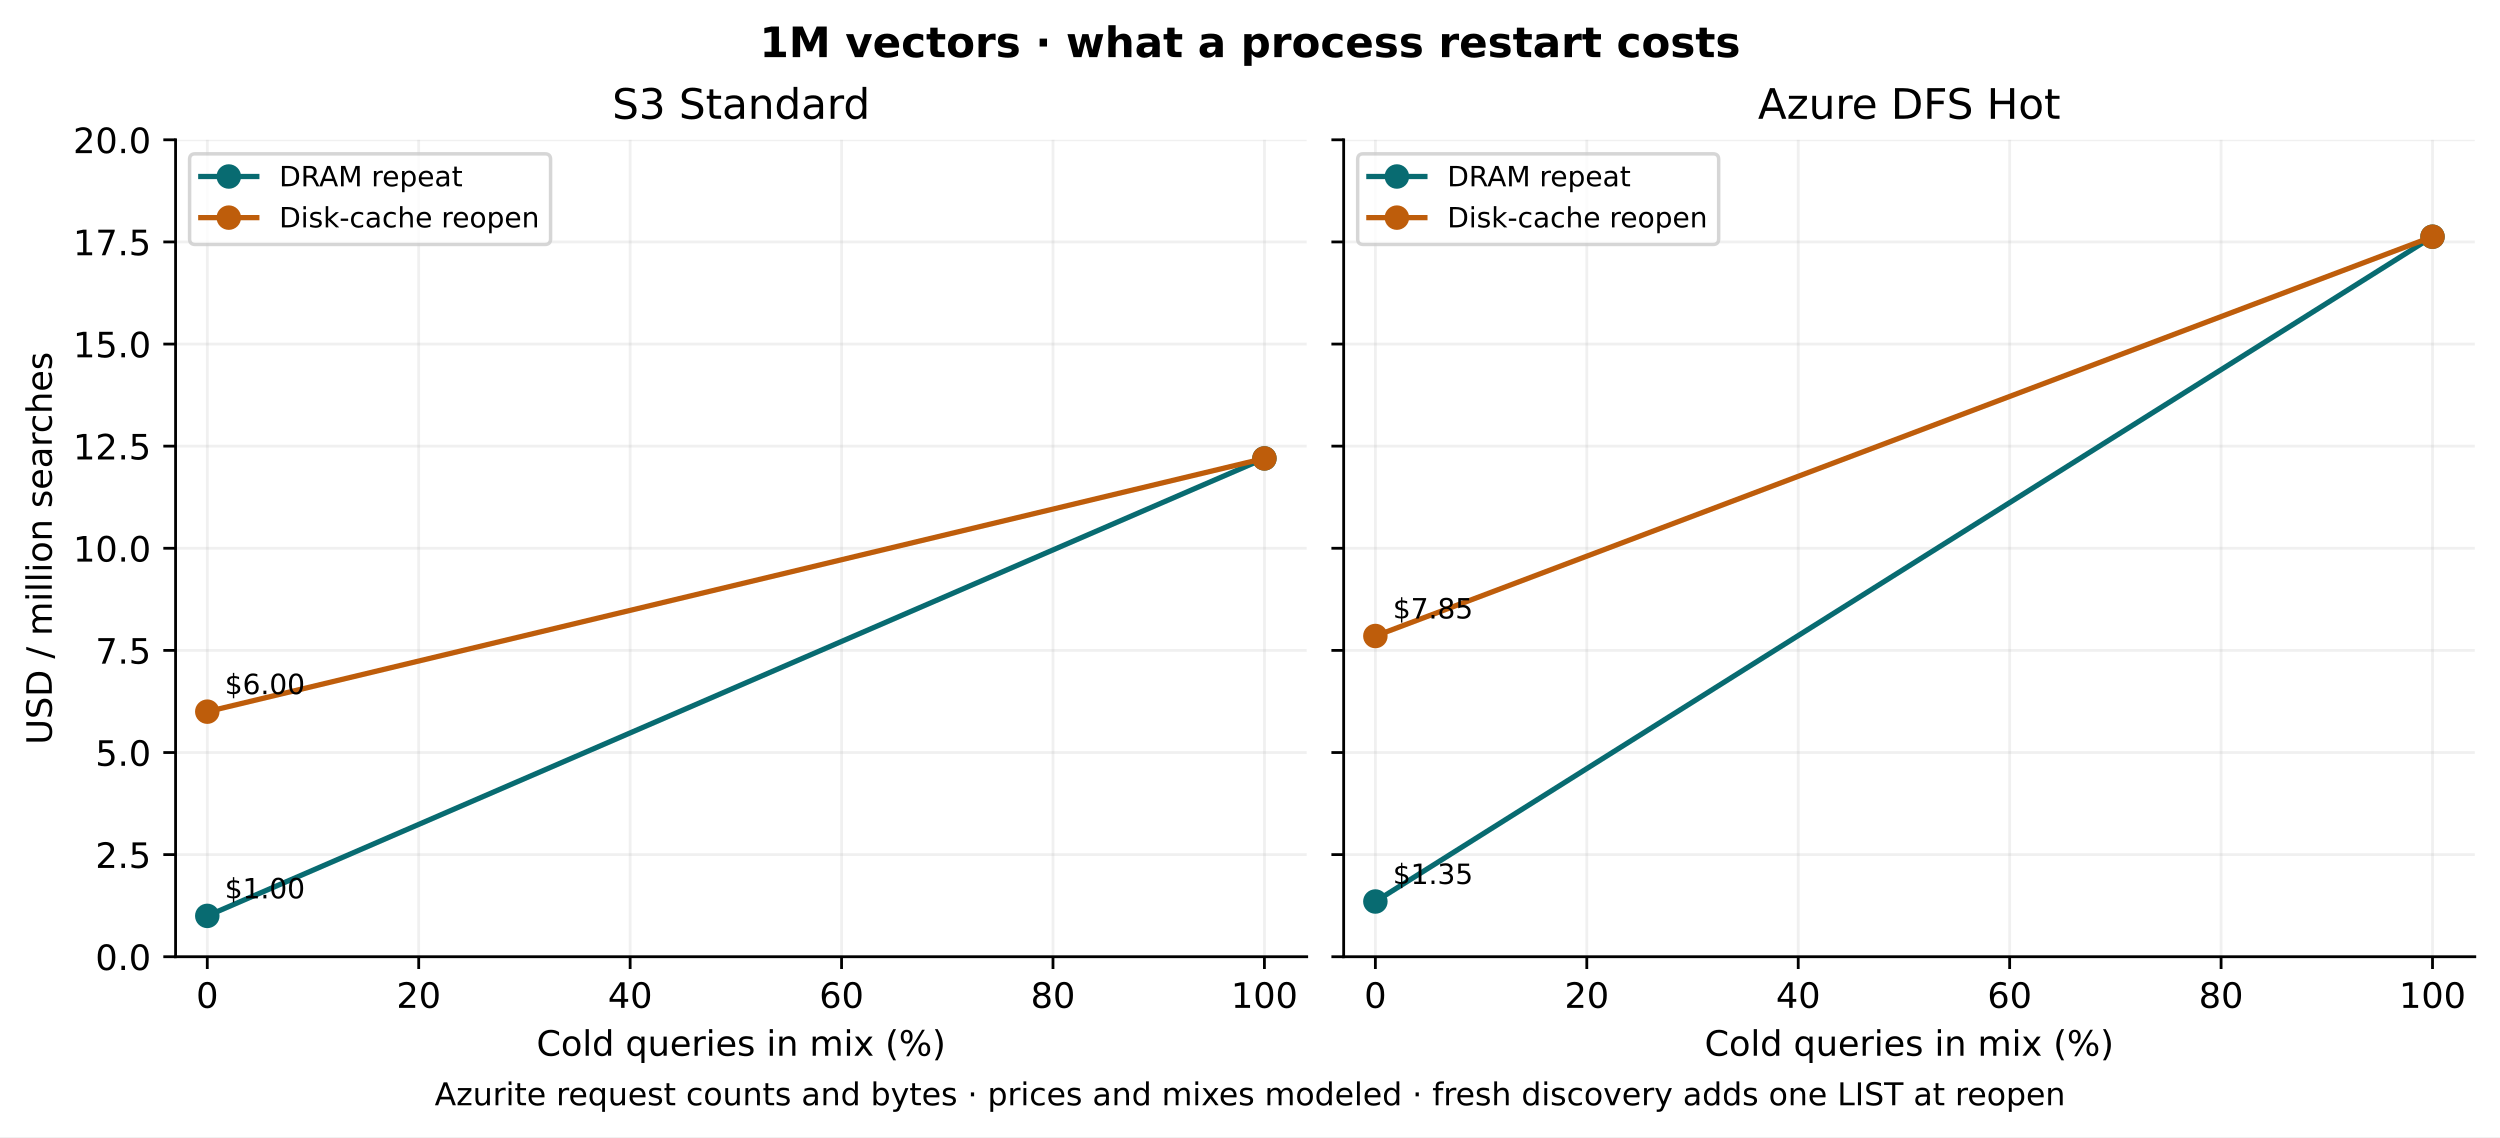
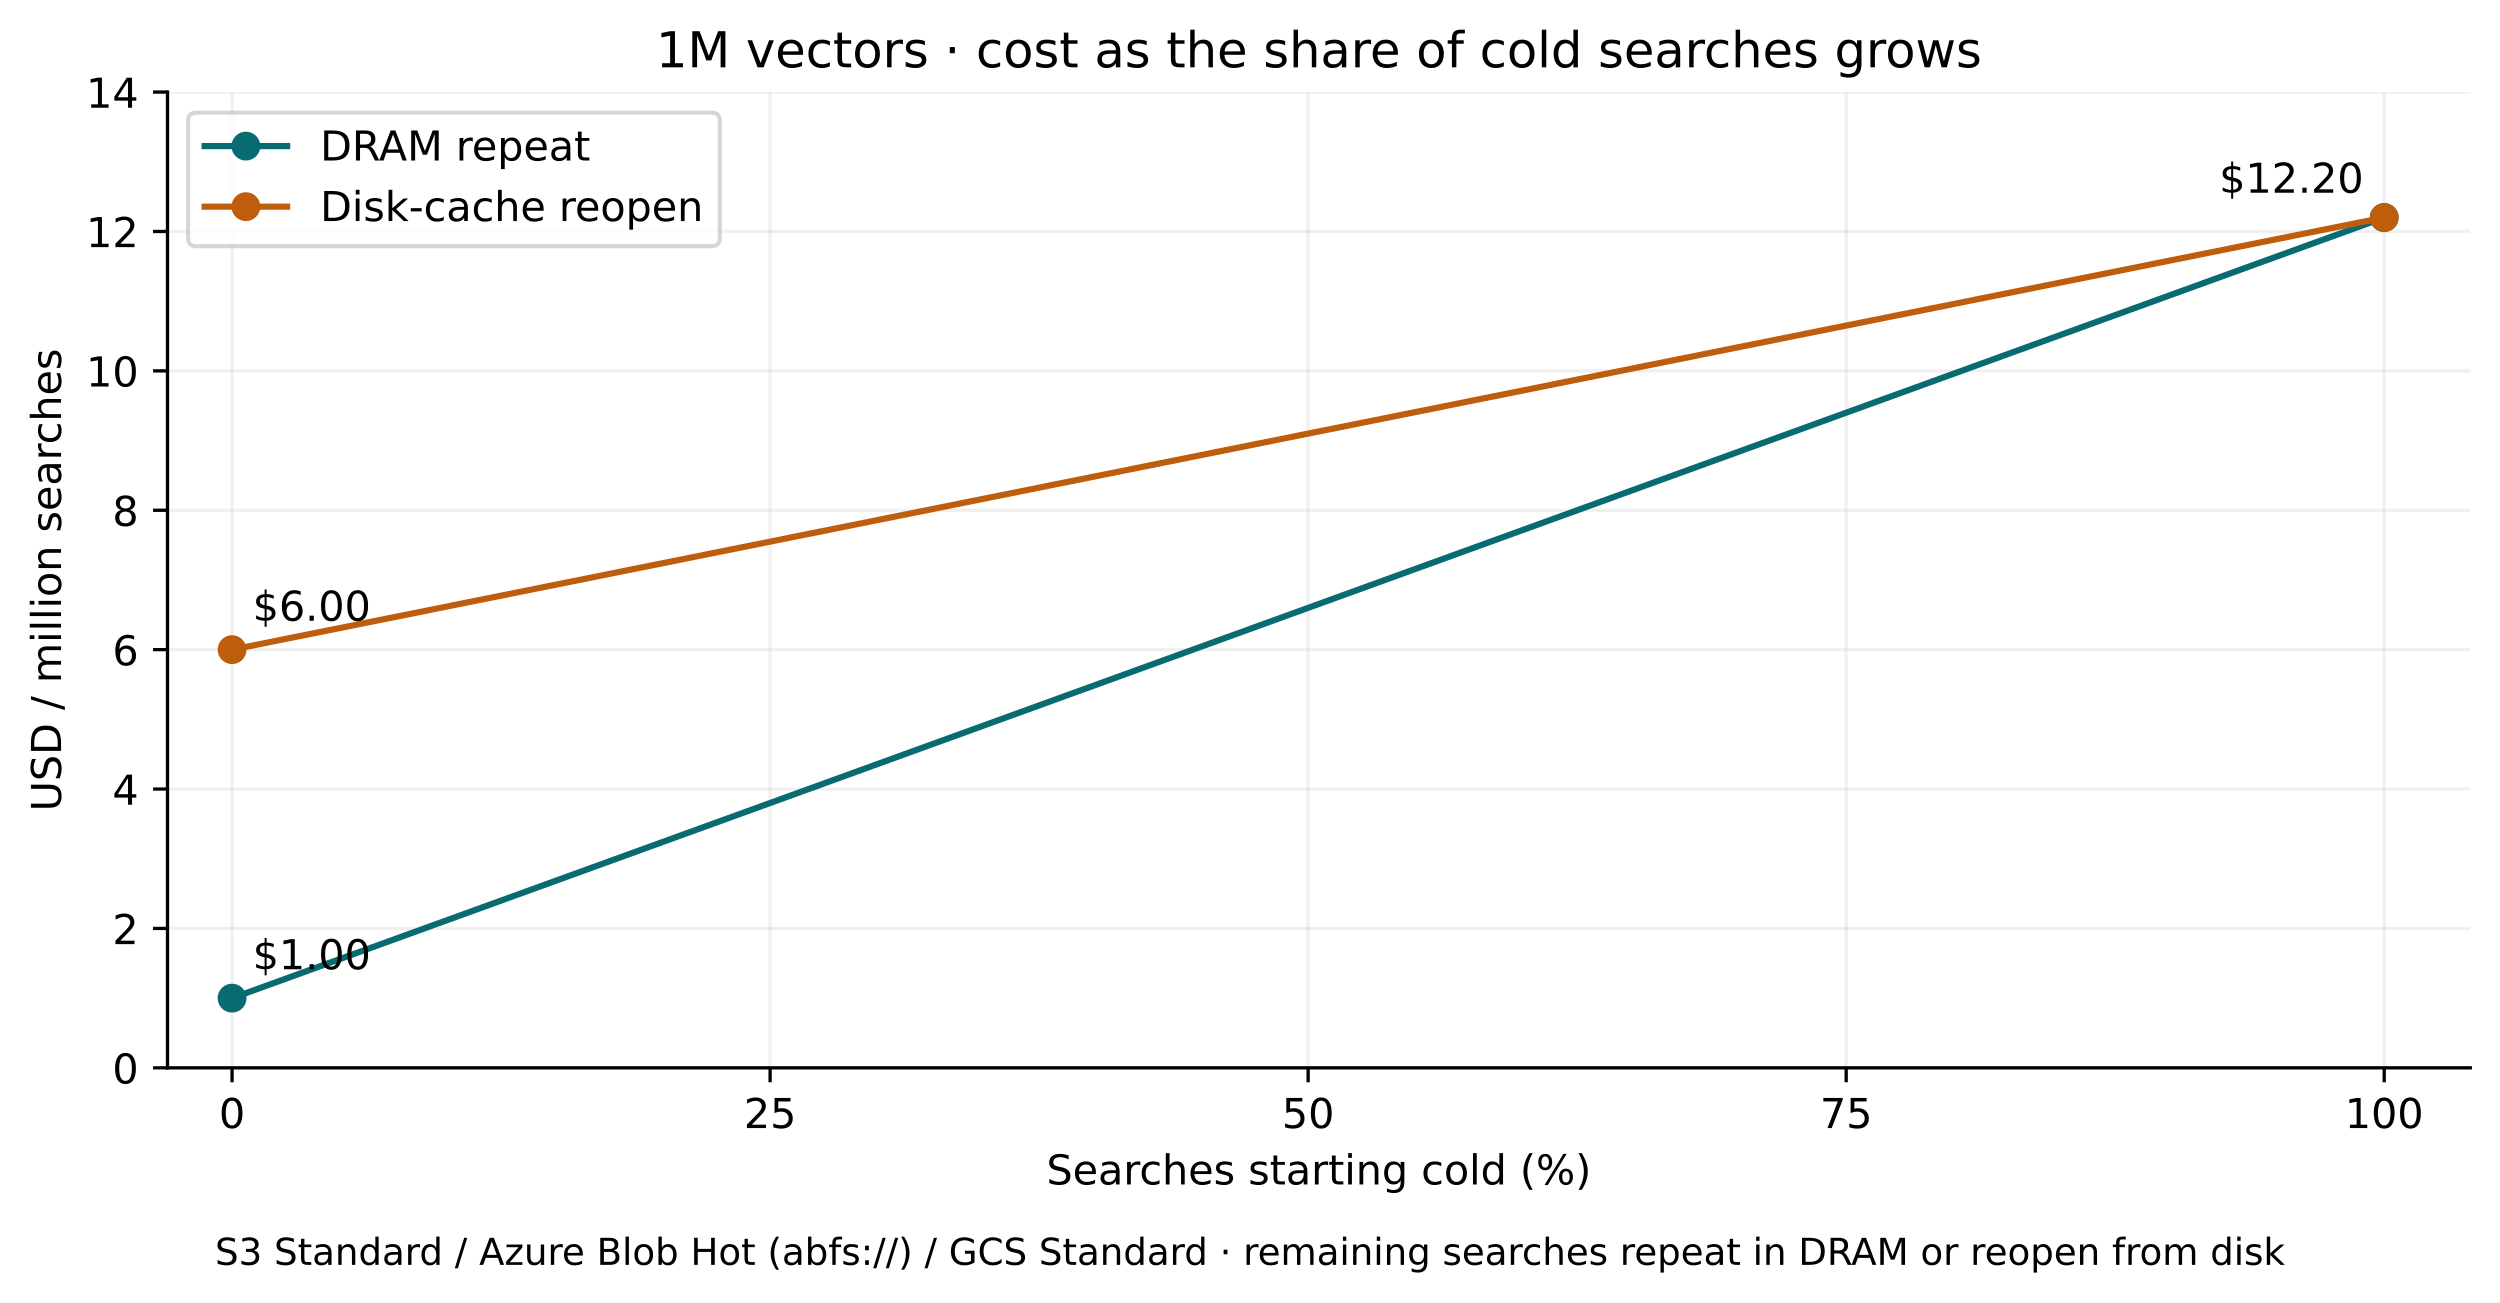
- <svg xmlns="http://www.w3.org/2000/svg" xmlns:xlink="http://www.w3.org/1999/xlink" width="714pt" height="324.743pt" viewBox="0 0 714 324.743" version="1.1">
+ <svg xmlns="http://www.w3.org/2000/svg" xmlns:xlink="http://www.w3.org/1999/xlink" width="606pt" height="315.671pt" viewBox="0 0 606 315.671" version="1.1">
  <defs>
    <style type="text/css">*{stroke-linejoin: round; stroke-linecap: butt}</style>
  </defs>
  <g id="figure_1">
    <g id="patch_1">
-       <path d="M 0 324.743 L 714 324.743 L 714 0 L 0 0 z " style="fill: #ffffff" />
+       <path d="M 0 315.671 L 606 315.671 L 606 0 L 0 0 z " style="fill: #ffffff" />
    </g>
    <g id="axes_1">
      <g id="patch_2">
-         <path d="M 50.144 273.243 L 373.194 273.243 L 373.194 39.932 L 50.144 39.932 z " style="fill: #ffffff" />
+         <path d="M 40.603 258.843 L 598.8 258.843 L 598.8 22.318 L 40.603 22.318 z " style="fill: #ffffff" />
      </g>
      <g id="matplotlib.axis_1">
        <g id="xtick_1">
          <g id="line2d_1">
-             <path d="M 59.201 273.243 L 59.201 39.932 " clip-path="url(#p3d2e0945ee)" style="fill: none; stroke: #b0b0b0; stroke-opacity: 0.18; stroke-width: 0.8; stroke-linecap: square" />
+             <path d="M 56.253 258.843 L 56.253 22.318 " clip-path="url(#pd9ff864805)" style="fill: none; stroke: #b0b0b0; stroke-opacity: 0.18; stroke-width: 0.8; stroke-linecap: square" />
          </g>
          <g id="line2d_2">
            <defs>
              <path id="m4e818d7f8f" d="M 0 0 L 0 3.5 " style="stroke: #000000; stroke-width: 0.8" />
            </defs>
            <g>
-               <use xlink:href="#m4e818d7f8f" x="59.201" y="273.243" style="stroke: #000000; stroke-width: 0.8" />
+               <use xlink:href="#m4e818d7f8f" x="56.253" y="258.843" style="stroke: #000000; stroke-width: 0.8" />
            </g>
          </g>
          <g id="text_1">
-             <text style="font: 10px 'DejaVu Sans', 'Bitstream Vera Sans', 'Computer Modern Sans Serif', 'Lucida Grande', 'Verdana', 'Geneva', 'Lucid', 'Arial', 'Helvetica', 'Avant Garde', sans-serif; text-anchor: middle" x="59.201" y="287.842" transform="rotate(-0 59.20122 287.8417)">0</text>
+             <text style="font: 10px 'DejaVu Sans', 'Bitstream Vera Sans', 'Computer Modern Sans Serif', 'Lucida Grande', 'Verdana', 'Geneva', 'Lucid', 'Arial', 'Helvetica', 'Avant Garde', sans-serif; text-anchor: middle" x="56.253" y="273.442" transform="rotate(-0 56.25349 273.4417)">0</text>
          </g>
        </g>
        <g id="xtick_2">
          <g id="line2d_3">
-             <path d="M 119.584 273.243 L 119.584 39.932 " clip-path="url(#p3d2e0945ee)" style="fill: none; stroke: #b0b0b0; stroke-opacity: 0.18; stroke-width: 0.8; stroke-linecap: square" />
+             <path d="M 186.673 258.843 L 186.673 22.318 " clip-path="url(#pd9ff864805)" style="fill: none; stroke: #b0b0b0; stroke-opacity: 0.18; stroke-width: 0.8; stroke-linecap: square" />
          </g>
          <g id="line2d_4">
            <g>
-               <use xlink:href="#m4e818d7f8f" x="119.584" y="273.243" style="stroke: #000000; stroke-width: 0.8" />
+               <use xlink:href="#m4e818d7f8f" x="186.673" y="258.843" style="stroke: #000000; stroke-width: 0.8" />
            </g>
          </g>
          <g id="text_2">
-             <text style="font: 10px 'DejaVu Sans', 'Bitstream Vera Sans', 'Computer Modern Sans Serif', 'Lucida Grande', 'Verdana', 'Geneva', 'Lucid', 'Arial', 'Helvetica', 'Avant Garde', sans-serif; text-anchor: middle" x="119.584" y="287.842" transform="rotate(-0 119.5844 287.8417)">20</text>
+             <text style="font: 10px 'DejaVu Sans', 'Bitstream Vera Sans', 'Computer Modern Sans Serif', 'Lucida Grande', 'Verdana', 'Geneva', 'Lucid', 'Arial', 'Helvetica', 'Avant Garde', sans-serif; text-anchor: middle" x="186.673" y="273.442" transform="rotate(-0 186.6732 273.4417)">25</text>
          </g>
        </g>
        <g id="xtick_3">
          <g id="line2d_5">
-             <path d="M 179.968 273.243 L 179.968 39.932 " clip-path="url(#p3d2e0945ee)" style="fill: none; stroke: #b0b0b0; stroke-opacity: 0.18; stroke-width: 0.8; stroke-linecap: square" />
+             <path d="M 317.093 258.843 L 317.093 22.318 " clip-path="url(#pd9ff864805)" style="fill: none; stroke: #b0b0b0; stroke-opacity: 0.18; stroke-width: 0.8; stroke-linecap: square" />
          </g>
          <g id="line2d_6">
            <g>
-               <use xlink:href="#m4e818d7f8f" x="179.968" y="273.243" style="stroke: #000000; stroke-width: 0.8" />
+               <use xlink:href="#m4e818d7f8f" x="317.093" y="258.843" style="stroke: #000000; stroke-width: 0.8" />
            </g>
          </g>
          <g id="text_3">
-             <text style="font: 10px 'DejaVu Sans', 'Bitstream Vera Sans', 'Computer Modern Sans Serif', 'Lucida Grande', 'Verdana', 'Geneva', 'Lucid', 'Arial', 'Helvetica', 'Avant Garde', sans-serif; text-anchor: middle" x="179.968" y="287.842" transform="rotate(-0 179.9675 287.8417)">40</text>
+             <text style="font: 10px 'DejaVu Sans', 'Bitstream Vera Sans', 'Computer Modern Sans Serif', 'Lucida Grande', 'Verdana', 'Geneva', 'Lucid', 'Arial', 'Helvetica', 'Avant Garde', sans-serif; text-anchor: middle" x="317.093" y="273.442" transform="rotate(-0 317.0929 273.4417)">50</text>
          </g>
        </g>
        <g id="xtick_4">
          <g id="line2d_7">
-             <path d="M 240.351 273.243 L 240.351 39.932 " clip-path="url(#p3d2e0945ee)" style="fill: none; stroke: #b0b0b0; stroke-opacity: 0.18; stroke-width: 0.8; stroke-linecap: square" />
+             <path d="M 447.513 258.843 L 447.513 22.318 " clip-path="url(#pd9ff864805)" style="fill: none; stroke: #b0b0b0; stroke-opacity: 0.18; stroke-width: 0.8; stroke-linecap: square" />
          </g>
          <g id="line2d_8">
            <g>
-               <use xlink:href="#m4e818d7f8f" x="240.351" y="273.243" style="stroke: #000000; stroke-width: 0.8" />
+               <use xlink:href="#m4e818d7f8f" x="447.513" y="258.843" style="stroke: #000000; stroke-width: 0.8" />
            </g>
          </g>
          <g id="text_4">
-             <text style="font: 10px 'DejaVu Sans', 'Bitstream Vera Sans', 'Computer Modern Sans Serif', 'Lucida Grande', 'Verdana', 'Geneva', 'Lucid', 'Arial', 'Helvetica', 'Avant Garde', sans-serif; text-anchor: middle" x="240.351" y="287.842" transform="rotate(-0 240.3507 287.8417)">60</text>
+             <text style="font: 10px 'DejaVu Sans', 'Bitstream Vera Sans', 'Computer Modern Sans Serif', 'Lucida Grande', 'Verdana', 'Geneva', 'Lucid', 'Arial', 'Helvetica', 'Avant Garde', sans-serif; text-anchor: middle" x="447.513" y="273.442" transform="rotate(-0 447.5126 273.4417)">75</text>
          </g>
        </g>
        <g id="xtick_5">
          <g id="line2d_9">
-             <path d="M 300.734 273.243 L 300.734 39.932 " clip-path="url(#p3d2e0945ee)" style="fill: none; stroke: #b0b0b0; stroke-opacity: 0.18; stroke-width: 0.8; stroke-linecap: square" />
+             <path d="M 577.932 258.843 L 577.932 22.318 " clip-path="url(#pd9ff864805)" style="fill: none; stroke: #b0b0b0; stroke-opacity: 0.18; stroke-width: 0.8; stroke-linecap: square" />
          </g>
          <g id="line2d_10">
            <g>
-               <use xlink:href="#m4e818d7f8f" x="300.734" y="273.243" style="stroke: #000000; stroke-width: 0.8" />
+               <use xlink:href="#m4e818d7f8f" x="577.932" y="258.843" style="stroke: #000000; stroke-width: 0.8" />
            </g>
          </g>
          <g id="text_5">
-             <text style="font: 10px 'DejaVu Sans', 'Bitstream Vera Sans', 'Computer Modern Sans Serif', 'Lucida Grande', 'Verdana', 'Geneva', 'Lucid', 'Arial', 'Helvetica', 'Avant Garde', sans-serif; text-anchor: middle" x="300.734" y="287.842" transform="rotate(-0 300.7338 287.8417)">80</text>
-           </g>
-         </g>
-         <g id="xtick_6">
-           <g id="line2d_11">
-             <path d="M 361.117 273.243 L 361.117 39.932 " clip-path="url(#p3d2e0945ee)" style="fill: none; stroke: #b0b0b0; stroke-opacity: 0.18; stroke-width: 0.8; stroke-linecap: square" />
-           </g>
-           <g id="line2d_12">
-             <g>
-               <use xlink:href="#m4e818d7f8f" x="361.117" y="273.243" style="stroke: #000000; stroke-width: 0.8" />
-             </g>
-           </g>
-           <g id="text_6">
-             <text style="font: 10px 'DejaVu Sans', 'Bitstream Vera Sans', 'Computer Modern Sans Serif', 'Lucida Grande', 'Verdana', 'Geneva', 'Lucid', 'Arial', 'Helvetica', 'Avant Garde', sans-serif; text-anchor: middle" x="361.117" y="287.842" transform="rotate(-0 361.117 287.8417)">100</text>
-           </g>
-         </g>
-         <g id="text_7">
-           <text style="font: 10px 'DejaVu Sans', 'Bitstream Vera Sans', 'Computer Modern Sans Serif', 'Lucida Grande', 'Verdana', 'Geneva', 'Lucid', 'Arial', 'Helvetica', 'Avant Garde', sans-serif; text-anchor: middle" x="211.669" y="301.52" transform="rotate(-0 211.6687 301.5198)">Cold queries in mix (%)</text>
+             <text style="font: 10px 'DejaVu Sans', 'Bitstream Vera Sans', 'Computer Modern Sans Serif', 'Lucida Grande', 'Verdana', 'Geneva', 'Lucid', 'Arial', 'Helvetica', 'Avant Garde', sans-serif; text-anchor: middle" x="577.932" y="273.442" transform="rotate(-0 577.9324 273.4417)">100</text>
+           </g>
+         </g>
+         <g id="text_6">
+           <text style="font: 10px 'DejaVu Sans', 'Bitstream Vera Sans', 'Computer Modern Sans Serif', 'Lucida Grande', 'Verdana', 'Geneva', 'Lucid', 'Arial', 'Helvetica', 'Avant Garde', sans-serif; text-anchor: middle" x="319.701" y="287.12" transform="rotate(-0 319.7013 287.1198)">Searches starting cold (%)</text>
        </g>
      </g>
      <g id="matplotlib.axis_2">
        <g id="ytick_1">
-           <g id="line2d_13">
-             <path d="M 50.144 273.243 L 373.194 273.243 " clip-path="url(#p3d2e0945ee)" style="fill: none; stroke: #b0b0b0; stroke-opacity: 0.18; stroke-width: 0.8; stroke-linecap: square" />
-           </g>
-           <g id="line2d_14">
+           <g id="line2d_11">
+             <path d="M 40.603 258.843 L 598.8 258.843 " clip-path="url(#pd9ff864805)" style="fill: none; stroke: #b0b0b0; stroke-opacity: 0.18; stroke-width: 0.8; stroke-linecap: square" />
+           </g>
+           <g id="line2d_12">
            <defs>
              <path id="m187cc9ec31" d="M 0 0 L -3.5 0 " style="stroke: #000000; stroke-width: 0.8" />
            </defs>
            <g>
-               <use xlink:href="#m187cc9ec31" x="50.144" y="273.243" style="stroke: #000000; stroke-width: 0.8" />
+               <use xlink:href="#m187cc9ec31" x="40.603" y="258.843" style="stroke: #000000; stroke-width: 0.8" />
+             </g>
+           </g>
+           <g id="text_7">
+             <text style="font: 10px 'DejaVu Sans', 'Bitstream Vera Sans', 'Computer Modern Sans Serif', 'Lucida Grande', 'Verdana', 'Geneva', 'Lucid', 'Arial', 'Helvetica', 'Avant Garde', sans-serif; text-anchor: end" x="33.603" y="262.642" transform="rotate(-0 33.60312 262.6425)">0</text>
+           </g>
+         </g>
+         <g id="ytick_2">
+           <g id="line2d_13">
+             <path d="M 40.603 225.054 L 598.8 225.054 " clip-path="url(#pd9ff864805)" style="fill: none; stroke: #b0b0b0; stroke-opacity: 0.18; stroke-width: 0.8; stroke-linecap: square" />
+           </g>
+           <g id="line2d_14">
+             <g>
+               <use xlink:href="#m187cc9ec31" x="40.603" y="225.054" style="stroke: #000000; stroke-width: 0.8" />
            </g>
          </g>
          <g id="text_8">
-             <text style="font: 10px 'DejaVu Sans', 'Bitstream Vera Sans', 'Computer Modern Sans Serif', 'Lucida Grande', 'Verdana', 'Geneva', 'Lucid', 'Arial', 'Helvetica', 'Avant Garde', sans-serif; text-anchor: end" x="43.144" y="277.042" transform="rotate(-0 43.14375 277.0425)">0.0</text>
-           </g>
-         </g>
-         <g id="ytick_2">
+             <text style="font: 10px 'DejaVu Sans', 'Bitstream Vera Sans', 'Computer Modern Sans Serif', 'Lucida Grande', 'Verdana', 'Geneva', 'Lucid', 'Arial', 'Helvetica', 'Avant Garde', sans-serif; text-anchor: end" x="33.603" y="228.853" transform="rotate(-0 33.60312 228.8532)">2</text>
+           </g>
+         </g>
+         <g id="ytick_3">
          <g id="line2d_15">
-             <path d="M 50.144 244.079 L 373.194 244.079 " clip-path="url(#p3d2e0945ee)" style="fill: none; stroke: #b0b0b0; stroke-opacity: 0.18; stroke-width: 0.8; stroke-linecap: square" />
+             <path d="M 40.603 191.265 L 598.8 191.265 " clip-path="url(#pd9ff864805)" style="fill: none; stroke: #b0b0b0; stroke-opacity: 0.18; stroke-width: 0.8; stroke-linecap: square" />
          </g>
          <g id="line2d_16">
            <g>
-               <use xlink:href="#m187cc9ec31" x="50.144" y="244.079" style="stroke: #000000; stroke-width: 0.8" />
+               <use xlink:href="#m187cc9ec31" x="40.603" y="191.265" style="stroke: #000000; stroke-width: 0.8" />
            </g>
          </g>
          <g id="text_9">
-             <text style="font: 10px 'DejaVu Sans', 'Bitstream Vera Sans', 'Computer Modern Sans Serif', 'Lucida Grande', 'Verdana', 'Geneva', 'Lucid', 'Arial', 'Helvetica', 'Avant Garde', sans-serif; text-anchor: end" x="43.144" y="247.879" transform="rotate(-0 43.14375 247.8786)">2.5</text>
-           </g>
-         </g>
-         <g id="ytick_3">
+             <text style="font: 10px 'DejaVu Sans', 'Bitstream Vera Sans', 'Computer Modern Sans Serif', 'Lucida Grande', 'Verdana', 'Geneva', 'Lucid', 'Arial', 'Helvetica', 'Avant Garde', sans-serif; text-anchor: end" x="33.603" y="195.064" transform="rotate(-0 33.60312 195.0639)">4</text>
+           </g>
+         </g>
+         <g id="ytick_4">
          <g id="line2d_17">
-             <path d="M 50.144 214.916 L 373.194 214.916 " clip-path="url(#p3d2e0945ee)" style="fill: none; stroke: #b0b0b0; stroke-opacity: 0.18; stroke-width: 0.8; stroke-linecap: square" />
+             <path d="M 40.603 157.475 L 598.8 157.475 " clip-path="url(#pd9ff864805)" style="fill: none; stroke: #b0b0b0; stroke-opacity: 0.18; stroke-width: 0.8; stroke-linecap: square" />
          </g>
          <g id="line2d_18">
            <g>
-               <use xlink:href="#m187cc9ec31" x="50.144" y="214.916" style="stroke: #000000; stroke-width: 0.8" />
+               <use xlink:href="#m187cc9ec31" x="40.603" y="157.475" style="stroke: #000000; stroke-width: 0.8" />
            </g>
          </g>
          <g id="text_10">
-             <text style="font: 10px 'DejaVu Sans', 'Bitstream Vera Sans', 'Computer Modern Sans Serif', 'Lucida Grande', 'Verdana', 'Geneva', 'Lucid', 'Arial', 'Helvetica', 'Avant Garde', sans-serif; text-anchor: end" x="43.144" y="218.715" transform="rotate(-0 43.14375 218.7148)">5.0</text>
-           </g>
-         </g>
-         <g id="ytick_4">
+             <text style="font: 10px 'DejaVu Sans', 'Bitstream Vera Sans', 'Computer Modern Sans Serif', 'Lucida Grande', 'Verdana', 'Geneva', 'Lucid', 'Arial', 'Helvetica', 'Avant Garde', sans-serif; text-anchor: end" x="33.603" y="161.275" transform="rotate(-0 33.60312 161.2746)">6</text>
+           </g>
+         </g>
+         <g id="ytick_5">
          <g id="line2d_19">
-             <path d="M 50.144 185.752 L 373.194 185.752 " clip-path="url(#p3d2e0945ee)" style="fill: none; stroke: #b0b0b0; stroke-opacity: 0.18; stroke-width: 0.8; stroke-linecap: square" />
+             <path d="M 40.603 123.686 L 598.8 123.686 " clip-path="url(#pd9ff864805)" style="fill: none; stroke: #b0b0b0; stroke-opacity: 0.18; stroke-width: 0.8; stroke-linecap: square" />
          </g>
          <g id="line2d_20">
            <g>
-               <use xlink:href="#m187cc9ec31" x="50.144" y="185.752" style="stroke: #000000; stroke-width: 0.8" />
+               <use xlink:href="#m187cc9ec31" x="40.603" y="123.686" style="stroke: #000000; stroke-width: 0.8" />
            </g>
          </g>
          <g id="text_11">
-             <text style="font: 10px 'DejaVu Sans', 'Bitstream Vera Sans', 'Computer Modern Sans Serif', 'Lucida Grande', 'Verdana', 'Geneva', 'Lucid', 'Arial', 'Helvetica', 'Avant Garde', sans-serif; text-anchor: end" x="43.144" y="189.551" transform="rotate(-0 43.14375 189.5509)">7.5</text>
-           </g>
-         </g>
-         <g id="ytick_5">
+             <text style="font: 10px 'DejaVu Sans', 'Bitstream Vera Sans', 'Computer Modern Sans Serif', 'Lucida Grande', 'Verdana', 'Geneva', 'Lucid', 'Arial', 'Helvetica', 'Avant Garde', sans-serif; text-anchor: end" x="33.603" y="127.485" transform="rotate(-0 33.60312 127.4853)">8</text>
+           </g>
+         </g>
+         <g id="ytick_6">
          <g id="line2d_21">
-             <path d="M 50.144 156.588 L 373.194 156.588 " clip-path="url(#p3d2e0945ee)" style="fill: none; stroke: #b0b0b0; stroke-opacity: 0.18; stroke-width: 0.8; stroke-linecap: square" />
+             <path d="M 40.603 89.897 L 598.8 89.897 " clip-path="url(#pd9ff864805)" style="fill: none; stroke: #b0b0b0; stroke-opacity: 0.18; stroke-width: 0.8; stroke-linecap: square" />
          </g>
          <g id="line2d_22">
            <g>
-               <use xlink:href="#m187cc9ec31" x="50.144" y="156.588" style="stroke: #000000; stroke-width: 0.8" />
+               <use xlink:href="#m187cc9ec31" x="40.603" y="89.897" style="stroke: #000000; stroke-width: 0.8" />
            </g>
          </g>
          <g id="text_12">
-             <text style="font: 10px 'DejaVu Sans', 'Bitstream Vera Sans', 'Computer Modern Sans Serif', 'Lucida Grande', 'Verdana', 'Geneva', 'Lucid', 'Arial', 'Helvetica', 'Avant Garde', sans-serif; text-anchor: end" x="43.144" y="160.387" transform="rotate(-0 43.14375 160.387)">10.0</text>
-           </g>
-         </g>
-         <g id="ytick_6">
+             <text style="font: 10px 'DejaVu Sans', 'Bitstream Vera Sans', 'Computer Modern Sans Serif', 'Lucida Grande', 'Verdana', 'Geneva', 'Lucid', 'Arial', 'Helvetica', 'Avant Garde', sans-serif; text-anchor: end" x="33.603" y="93.696" transform="rotate(-0 33.60312 93.69596)">10</text>
+           </g>
+         </g>
+         <g id="ytick_7">
          <g id="line2d_23">
-             <path d="M 50.144 127.424 L 373.194 127.424 " clip-path="url(#p3d2e0945ee)" style="fill: none; stroke: #b0b0b0; stroke-opacity: 0.18; stroke-width: 0.8; stroke-linecap: square" />
+             <path d="M 40.603 56.107 L 598.8 56.107 " clip-path="url(#pd9ff864805)" style="fill: none; stroke: #b0b0b0; stroke-opacity: 0.18; stroke-width: 0.8; stroke-linecap: square" />
          </g>
          <g id="line2d_24">
            <g>
-               <use xlink:href="#m187cc9ec31" x="50.144" y="127.424" style="stroke: #000000; stroke-width: 0.8" />
+               <use xlink:href="#m187cc9ec31" x="40.603" y="56.107" style="stroke: #000000; stroke-width: 0.8" />
            </g>
          </g>
          <g id="text_13">
-             <text style="font: 10px 'DejaVu Sans', 'Bitstream Vera Sans', 'Computer Modern Sans Serif', 'Lucida Grande', 'Verdana', 'Geneva', 'Lucid', 'Arial', 'Helvetica', 'Avant Garde', sans-serif; text-anchor: end" x="43.144" y="131.223" transform="rotate(-0 43.14375 131.2232)">12.5</text>
-           </g>
-         </g>
-         <g id="ytick_7">
+             <text style="font: 10px 'DejaVu Sans', 'Bitstream Vera Sans', 'Computer Modern Sans Serif', 'Lucida Grande', 'Verdana', 'Geneva', 'Lucid', 'Arial', 'Helvetica', 'Avant Garde', sans-serif; text-anchor: end" x="33.603" y="59.907" transform="rotate(-0 33.60312 59.90665)">12</text>
+           </g>
+         </g>
+         <g id="ytick_8">
          <g id="line2d_25">
-             <path d="M 50.144 98.26 L 373.194 98.26 " clip-path="url(#p3d2e0945ee)" style="fill: none; stroke: #b0b0b0; stroke-opacity: 0.18; stroke-width: 0.8; stroke-linecap: square" />
+             <path d="M 40.603 22.318 L 598.8 22.318 " clip-path="url(#pd9ff864805)" style="fill: none; stroke: #b0b0b0; stroke-opacity: 0.18; stroke-width: 0.8; stroke-linecap: square" />
          </g>
          <g id="line2d_26">
            <g>
-               <use xlink:href="#m187cc9ec31" x="50.144" y="98.26" style="stroke: #000000; stroke-width: 0.8" />
+               <use xlink:href="#m187cc9ec31" x="40.603" y="22.318" style="stroke: #000000; stroke-width: 0.8" />
            </g>
          </g>
          <g id="text_14">
-             <text style="font: 10px 'DejaVu Sans', 'Bitstream Vera Sans', 'Computer Modern Sans Serif', 'Lucida Grande', 'Verdana', 'Geneva', 'Lucid', 'Arial', 'Helvetica', 'Avant Garde', sans-serif; text-anchor: end" x="43.144" y="102.059" transform="rotate(-0 43.14375 102.0593)">15.0</text>
-           </g>
-         </g>
-         <g id="ytick_8">
-           <g id="line2d_27">
-             <path d="M 50.144 69.096 L 373.194 69.096 " clip-path="url(#p3d2e0945ee)" style="fill: none; stroke: #b0b0b0; stroke-opacity: 0.18; stroke-width: 0.8; stroke-linecap: square" />
-           </g>
-           <g id="line2d_28">
-             <g>
-               <use xlink:href="#m187cc9ec31" x="50.144" y="69.096" style="stroke: #000000; stroke-width: 0.8" />
-             </g>
-           </g>
-           <g id="text_15">
-             <text style="font: 10px 'DejaVu Sans', 'Bitstream Vera Sans', 'Computer Modern Sans Serif', 'Lucida Grande', 'Verdana', 'Geneva', 'Lucid', 'Arial', 'Helvetica', 'Avant Garde', sans-serif; text-anchor: end" x="43.144" y="72.895" transform="rotate(-0 43.14375 72.89544)">17.5</text>
-           </g>
-         </g>
-         <g id="ytick_9">
-           <g id="line2d_29">
-             <path d="M 50.144 39.932 L 373.194 39.932 " clip-path="url(#p3d2e0945ee)" style="fill: none; stroke: #b0b0b0; stroke-opacity: 0.18; stroke-width: 0.8; stroke-linecap: square" />
-           </g>
-           <g id="line2d_30">
-             <g>
-               <use xlink:href="#m187cc9ec31" x="50.144" y="39.932" style="stroke: #000000; stroke-width: 0.8" />
-             </g>
-           </g>
-           <g id="text_16">
-             <text style="font: 10px 'DejaVu Sans', 'Bitstream Vera Sans', 'Computer Modern Sans Serif', 'Lucida Grande', 'Verdana', 'Geneva', 'Lucid', 'Arial', 'Helvetica', 'Avant Garde', sans-serif; text-anchor: end" x="43.144" y="43.732" transform="rotate(-0 43.14375 43.73157)">20.0</text>
-           </g>
-         </g>
-         <g id="text_17">
-           <text style="font: 10px 'DejaVu Sans', 'Bitstream Vera Sans', 'Computer Modern Sans Serif', 'Lucida Grande', 'Verdana', 'Geneva', 'Lucid', 'Arial', 'Helvetica', 'Avant Garde', sans-serif; text-anchor: middle" x="14.798" y="156.588" transform="rotate(-90 14.79844 156.5878)">USD / million searches</text>
-         </g>
-       </g>
-       <g id="line2d_31">
-         <path d="M 59.201 261.578 L 361.117 130.924 " clip-path="url(#p3d2e0945ee)" style="fill: none; stroke: #086b71; stroke-width: 1.5; stroke-linecap: square" />
+             <text style="font: 10px 'DejaVu Sans', 'Bitstream Vera Sans', 'Computer Modern Sans Serif', 'Lucida Grande', 'Verdana', 'Geneva', 'Lucid', 'Arial', 'Helvetica', 'Avant Garde', sans-serif; text-anchor: end" x="33.603" y="26.117" transform="rotate(-0 33.60312 26.11734)">14</text>
+           </g>
+         </g>
+         <g id="text_15">
+           <text style="font: 10px 'DejaVu Sans', 'Bitstream Vera Sans', 'Computer Modern Sans Serif', 'Lucida Grande', 'Verdana', 'Geneva', 'Lucid', 'Arial', 'Helvetica', 'Avant Garde', sans-serif; text-anchor: middle" x="14.798" y="140.581" transform="rotate(-90 14.79844 140.5807)">USD / million searches</text>
+         </g>
+       </g>
+       <g id="line2d_27">
+         <path d="M 56.253 241.949 L 577.932 52.729 " clip-path="url(#pd9ff864805)" style="fill: none; stroke: #086b71; stroke-width: 1.5; stroke-linecap: square" />
        <defs>
          <path id="m8999dc9988" d="M 0 3 C 0.796 3 1.559 2.684 2.121 2.121 C 2.684 1.559 3 0.796 3 0 C 3 -0.796 2.684 -1.559 2.121 -2.121 C 1.559 -2.684 0.796 -3 0 -3 C -0.796 -3 -1.559 -2.684 -2.121 -2.121 C -2.684 -1.559 -3 -0.796 -3 0 C -3 0.796 -2.684 1.559 -2.121 2.121 C -1.559 2.684 -0.796 3 0 3 z " style="stroke: #086b71" />
        </defs>
-         <g clip-path="url(#p3d2e0945ee)">
-           <use xlink:href="#m8999dc9988" x="59.201" y="261.578" style="fill: #086b71; stroke: #086b71" />
-           <use xlink:href="#m8999dc9988" x="361.117" y="130.924" style="fill: #086b71; stroke: #086b71" />
-         </g>
-       </g>
-       <g id="line2d_32">
-         <path d="M 59.201 203.25 L 361.117 130.924 " clip-path="url(#p3d2e0945ee)" style="fill: none; stroke: #be5d0b; stroke-width: 1.5; stroke-linecap: square" />
+         <g clip-path="url(#pd9ff864805)">
+           <use xlink:href="#m8999dc9988" x="56.253" y="241.949" style="fill: #086b71; stroke: #086b71" />
+           <use xlink:href="#m8999dc9988" x="577.932" y="52.729" style="fill: #086b71; stroke: #086b71" />
+         </g>
+       </g>
+       <g id="line2d_28">
+         <path d="M 56.253 157.475 L 577.932 52.729 " clip-path="url(#pd9ff864805)" style="fill: none; stroke: #be5d0b; stroke-width: 1.5; stroke-linecap: square" />
        <defs>
          <path id="m57cb795a94" d="M 0 3 C 0.796 3 1.559 2.684 2.121 2.121 C 2.684 1.559 3 0.796 3 0 C 3 -0.796 2.684 -1.559 2.121 -2.121 C 1.559 -2.684 0.796 -3 0 -3 C -0.796 -3 -1.559 -2.684 -2.121 -2.121 C -2.684 -1.559 -3 -0.796 -3 0 C -3 0.796 -2.684 1.559 -2.121 2.121 C -1.559 2.684 -0.796 3 0 3 z " style="stroke: #be5d0b" />
        </defs>
-         <g clip-path="url(#p3d2e0945ee)">
-           <use xlink:href="#m57cb795a94" x="59.201" y="203.25" style="fill: #be5d0b; stroke: #be5d0b" />
-           <use xlink:href="#m57cb795a94" x="361.117" y="130.924" style="fill: #be5d0b; stroke: #be5d0b" />
+         <g clip-path="url(#pd9ff864805)">
+           <use xlink:href="#m57cb795a94" x="56.253" y="157.475" style="fill: #be5d0b; stroke: #be5d0b" />
+           <use xlink:href="#m57cb795a94" x="577.932" y="52.729" style="fill: #be5d0b; stroke: #be5d0b" />
        </g>
      </g>
      <g id="patch_3">
-         <path d="M 50.144 273.243 L 50.144 39.932 " style="fill: none; stroke: #000000; stroke-width: 0.8; stroke-linejoin: miter; stroke-linecap: square" />
+         <path d="M 40.603 258.843 L 40.603 22.318 " style="fill: none; stroke: #000000; stroke-width: 0.8; stroke-linejoin: miter; stroke-linecap: square" />
      </g>
      <g id="patch_4">
-         <path d="M 50.144 273.243 L 373.194 273.243 " style="fill: none; stroke: #000000; stroke-width: 0.8; stroke-linejoin: miter; stroke-linecap: square" />
+         <path d="M 40.603 258.843 L 598.8 258.843 " style="fill: none; stroke: #000000; stroke-width: 0.8; stroke-linejoin: miter; stroke-linecap: square" />
+       </g>
+       <g id="text_16">
+         <text style="font: 10px 'DejaVu Sans', 'Bitstream Vera Sans', 'Computer Modern Sans Serif', 'Lucida Grande', 'Verdana', 'Geneva', 'Lucid', 'Arial', 'Helvetica', 'Avant Garde', sans-serif; text-anchor: start" x="61.253" y="234.949" transform="rotate(-0 61.25349 234.9486)">$1.00</text>
+       </g>
+       <g id="text_17">
+         <text style="font: 10px 'DejaVu Sans', 'Bitstream Vera Sans', 'Computer Modern Sans Serif', 'Lucida Grande', 'Verdana', 'Geneva', 'Lucid', 'Arial', 'Helvetica', 'Avant Garde', sans-serif; text-anchor: start" x="61.253" y="150.475" transform="rotate(-0 61.25349 150.4754)">$6.00</text>
      </g>
      <g id="text_18">
-         <text style="font: 8px 'DejaVu Sans', 'Bitstream Vera Sans', 'Computer Modern Sans Serif', 'Lucida Grande', 'Verdana', 'Geneva', 'Lucid', 'Arial', 'Helvetica', 'Avant Garde', sans-serif; text-anchor: start" x="64.201" y="256.578" transform="rotate(-0 64.20122 256.5777)">$1.00</text>
+         <text style="font: 10px 'DejaVu Sans', 'Bitstream Vera Sans', 'Computer Modern Sans Serif', 'Lucida Grande', 'Verdana', 'Geneva', 'Lucid', 'Arial', 'Helvetica', 'Avant Garde', sans-serif; text-anchor: end" x="572.932" y="46.729" transform="rotate(-0 572.9324 46.7285)">$12.20</text>
      </g>
      <g id="text_19">
-         <text style="font: 8px 'DejaVu Sans', 'Bitstream Vera Sans', 'Computer Modern Sans Serif', 'Lucida Grande', 'Verdana', 'Geneva', 'Lucid', 'Arial', 'Helvetica', 'Avant Garde', sans-serif; text-anchor: start" x="64.201" y="198.25" transform="rotate(-0 64.20122 198.25)">$6.00</text>
-       </g>
-       <g id="text_20">
-         <text style="font: 12px 'DejaVu Sans', 'Bitstream Vera Sans', 'Computer Modern Sans Serif', 'Lucida Grande', 'Verdana', 'Geneva', 'Lucid', 'Arial', 'Helvetica', 'Avant Garde', sans-serif; text-anchor: middle" x="211.669" y="33.932" transform="rotate(-0 211.6687 33.93236)">S3 Standard</text>
+         <text style="font: 12px 'DejaVu Sans', 'Bitstream Vera Sans', 'Computer Modern Sans Serif', 'Lucida Grande', 'Verdana', 'Geneva', 'Lucid', 'Arial', 'Helvetica', 'Avant Garde', sans-serif; text-anchor: middle" x="319.701" y="16.318" transform="rotate(-0 319.7013 16.31812)">1M vectors · cost as the share of cold searches grows</text>
      </g>
      <g id="legend_1">
        <g id="patch_5">
-           <path d="M 55.744 69.817 L 155.645 69.817 Q 157.245 69.817 157.245 68.217 L 157.245 45.532 Q 157.245 43.932 155.645 43.932 L 55.744 43.932 Q 54.144 43.932 54.144 45.532 L 54.144 68.217 Q 54.144 69.817 55.744 69.817 z " style="fill: #ffffff; opacity: 0.8; stroke: #cccccc; stroke-linejoin: miter" />
-         </g>
-         <g id="line2d_33">
-           <path d="M 57.344 50.411 L 65.344 50.411 L 73.344 50.411 " style="fill: none; stroke: #086b71; stroke-width: 1.5; stroke-linecap: square" />
+           <path d="M 47.603 59.674 L 172.48 59.674 Q 174.48 59.674 174.48 57.674 L 174.48 29.318 Q 174.48 27.318 172.48 27.318 L 47.603 27.318 Q 45.603 27.318 45.603 29.318 L 45.603 57.674 Q 45.603 59.674 47.603 59.674 z " style="fill: #ffffff; opacity: 0.8; stroke: #cccccc; stroke-linejoin: miter" />
+         </g>
+         <g id="line2d_29">
+           <path d="M 49.603 35.417 L 59.603 35.417 L 69.603 35.417 " style="fill: none; stroke: #086b71; stroke-width: 1.5; stroke-linecap: square" />
          <g>
-             <use xlink:href="#m8999dc9988" x="65.344" y="50.411" style="fill: #086b71; stroke: #086b71" />
+             <use xlink:href="#m8999dc9988" x="59.603" y="35.417" style="fill: #086b71; stroke: #086b71" />
+           </g>
+         </g>
+         <g id="text_20">
+           <text style="font: 10px 'DejaVu Sans', 'Bitstream Vera Sans', 'Computer Modern Sans Serif', 'Lucida Grande', 'Verdana', 'Geneva', 'Lucid', 'Arial', 'Helvetica', 'Avant Garde', sans-serif; text-anchor: start" x="77.603" y="38.917" transform="rotate(-0 77.60313 38.91656)">DRAM repeat</text>
+         </g>
+         <g id="line2d_30">
+           <path d="M 49.603 50.095 L 59.603 50.095 L 69.603 50.095 " style="fill: none; stroke: #be5d0b; stroke-width: 1.5; stroke-linecap: square" />
+           <g>
+             <use xlink:href="#m57cb795a94" x="59.603" y="50.095" style="fill: #be5d0b; stroke: #be5d0b" />
          </g>
        </g>
        <g id="text_21">
-           <text style="font: 8px 'DejaVu Sans', 'Bitstream Vera Sans', 'Computer Modern Sans Serif', 'Lucida Grande', 'Verdana', 'Geneva', 'Lucid', 'Arial', 'Helvetica', 'Avant Garde', sans-serif; text-anchor: start" x="79.744" y="53.211" transform="rotate(-0 79.74375 53.21111)">DRAM repeat</text>
-         </g>
-         <g id="line2d_34">
-           <path d="M 57.344 62.154 L 65.344 62.154 L 73.344 62.154 " style="fill: none; stroke: #be5d0b; stroke-width: 1.5; stroke-linecap: square" />
-           <g>
-             <use xlink:href="#m57cb795a94" x="65.344" y="62.154" style="fill: #be5d0b; stroke: #be5d0b" />
-           </g>
-         </g>
-         <g id="text_22">
-           <text style="font: 8px 'DejaVu Sans', 'Bitstream Vera Sans', 'Computer Modern Sans Serif', 'Lucida Grande', 'Verdana', 'Geneva', 'Lucid', 'Arial', 'Helvetica', 'Avant Garde', sans-serif; text-anchor: start" x="79.744" y="64.954" transform="rotate(-0 79.74375 64.9536)">Disk-cache reopen</text>
+           <text style="font: 10px 'DejaVu Sans', 'Bitstream Vera Sans', 'Computer Modern Sans Serif', 'Lucida Grande', 'Verdana', 'Geneva', 'Lucid', 'Arial', 'Helvetica', 'Avant Garde', sans-serif; text-anchor: start" x="77.603" y="53.595" transform="rotate(-0 77.60313 53.59469)">Disk-cache reopen</text>
        </g>
      </g>
    </g>
-     <g id="axes_2">
-       <g id="patch_6">
-         <path d="M 383.75 273.243 L 706.8 273.243 L 706.8 39.932 L 383.75 39.932 z " style="fill: #ffffff" />
-       </g>
-       <g id="matplotlib.axis_3">
-         <g id="xtick_7">
-           <g id="line2d_35">
-             <path d="M 392.807 273.243 L 392.807 39.932 " clip-path="url(#pa3d00a7782)" style="fill: none; stroke: #b0b0b0; stroke-opacity: 0.18; stroke-width: 0.8; stroke-linecap: square" />
-           </g>
-           <g id="line2d_36">
-             <g>
-               <use xlink:href="#m4e818d7f8f" x="392.807" y="273.243" style="stroke: #000000; stroke-width: 0.8" />
-             </g>
-           </g>
-           <g id="text_23">
-             <text style="font: 10px 'DejaVu Sans', 'Bitstream Vera Sans', 'Computer Modern Sans Serif', 'Lucida Grande', 'Verdana', 'Geneva', 'Lucid', 'Arial', 'Helvetica', 'Avant Garde', sans-serif; text-anchor: middle" x="392.807" y="287.842" transform="rotate(-0 392.8071 287.8417)">0</text>
-           </g>
-         </g>
-         <g id="xtick_8">
-           <g id="line2d_37">
-             <path d="M 453.19 273.243 L 453.19 39.932 " clip-path="url(#pa3d00a7782)" style="fill: none; stroke: #b0b0b0; stroke-opacity: 0.18; stroke-width: 0.8; stroke-linecap: square" />
-           </g>
-           <g id="line2d_38">
-             <g>
-               <use xlink:href="#m4e818d7f8f" x="453.19" y="273.243" style="stroke: #000000; stroke-width: 0.8" />
-             </g>
-           </g>
-           <g id="text_24">
-             <text style="font: 10px 'DejaVu Sans', 'Bitstream Vera Sans', 'Computer Modern Sans Serif', 'Lucida Grande', 'Verdana', 'Geneva', 'Lucid', 'Arial', 'Helvetica', 'Avant Garde', sans-serif; text-anchor: middle" x="453.19" y="287.842" transform="rotate(-0 453.1903 287.8417)">20</text>
-           </g>
-         </g>
-         <g id="xtick_9">
-           <g id="line2d_39">
-             <path d="M 513.573 273.243 L 513.573 39.932 " clip-path="url(#pa3d00a7782)" style="fill: none; stroke: #b0b0b0; stroke-opacity: 0.18; stroke-width: 0.8; stroke-linecap: square" />
-           </g>
-           <g id="line2d_40">
-             <g>
-               <use xlink:href="#m4e818d7f8f" x="513.573" y="273.243" style="stroke: #000000; stroke-width: 0.8" />
-             </g>
-           </g>
-           <g id="text_25">
-             <text style="font: 10px 'DejaVu Sans', 'Bitstream Vera Sans', 'Computer Modern Sans Serif', 'Lucida Grande', 'Verdana', 'Geneva', 'Lucid', 'Arial', 'Helvetica', 'Avant Garde', sans-serif; text-anchor: middle" x="513.573" y="287.842" transform="rotate(-0 513.5734 287.8417)">40</text>
-           </g>
-         </g>
-         <g id="xtick_10">
-           <g id="line2d_41">
-             <path d="M 573.957 273.243 L 573.957 39.932 " clip-path="url(#pa3d00a7782)" style="fill: none; stroke: #b0b0b0; stroke-opacity: 0.18; stroke-width: 0.8; stroke-linecap: square" />
-           </g>
-           <g id="line2d_42">
-             <g>
-               <use xlink:href="#m4e818d7f8f" x="573.957" y="273.243" style="stroke: #000000; stroke-width: 0.8" />
-             </g>
-           </g>
-           <g id="text_26">
-             <text style="font: 10px 'DejaVu Sans', 'Bitstream Vera Sans', 'Computer Modern Sans Serif', 'Lucida Grande', 'Verdana', 'Geneva', 'Lucid', 'Arial', 'Helvetica', 'Avant Garde', sans-serif; text-anchor: middle" x="573.957" y="287.842" transform="rotate(-0 573.9566 287.8417)">60</text>
-           </g>
-         </g>
-         <g id="xtick_11">
-           <g id="line2d_43">
-             <path d="M 634.34 273.243 L 634.34 39.932 " clip-path="url(#pa3d00a7782)" style="fill: none; stroke: #b0b0b0; stroke-opacity: 0.18; stroke-width: 0.8; stroke-linecap: square" />
-           </g>
-           <g id="line2d_44">
-             <g>
-               <use xlink:href="#m4e818d7f8f" x="634.34" y="273.243" style="stroke: #000000; stroke-width: 0.8" />
-             </g>
-           </g>
-           <g id="text_27">
-             <text style="font: 10px 'DejaVu Sans', 'Bitstream Vera Sans', 'Computer Modern Sans Serif', 'Lucida Grande', 'Verdana', 'Geneva', 'Lucid', 'Arial', 'Helvetica', 'Avant Garde', sans-serif; text-anchor: middle" x="634.34" y="287.842" transform="rotate(-0 634.3397 287.8417)">80</text>
-           </g>
-         </g>
-         <g id="xtick_12">
-           <g id="line2d_45">
-             <path d="M 694.723 273.243 L 694.723 39.932 " clip-path="url(#pa3d00a7782)" style="fill: none; stroke: #b0b0b0; stroke-opacity: 0.18; stroke-width: 0.8; stroke-linecap: square" />
-           </g>
-           <g id="line2d_46">
-             <g>
-               <use xlink:href="#m4e818d7f8f" x="694.723" y="273.243" style="stroke: #000000; stroke-width: 0.8" />
-             </g>
-           </g>
-           <g id="text_28">
-             <text style="font: 10px 'DejaVu Sans', 'Bitstream Vera Sans', 'Computer Modern Sans Serif', 'Lucida Grande', 'Verdana', 'Geneva', 'Lucid', 'Arial', 'Helvetica', 'Avant Garde', sans-serif; text-anchor: middle" x="694.723" y="287.842" transform="rotate(-0 694.7229 287.8417)">100</text>
-           </g>
-         </g>
-         <g id="text_29">
-           <text style="font: 10px 'DejaVu Sans', 'Bitstream Vera Sans', 'Computer Modern Sans Serif', 'Lucida Grande', 'Verdana', 'Geneva', 'Lucid', 'Arial', 'Helvetica', 'Avant Garde', sans-serif; text-anchor: middle" x="545.275" y="301.52" transform="rotate(-0 545.2746 301.5198)">Cold queries in mix (%)</text>
-         </g>
-       </g>
-       <g id="matplotlib.axis_4">
-         <g id="ytick_10">
-           <g id="line2d_47">
-             <path d="M 383.75 273.243 L 706.8 273.243 " clip-path="url(#pa3d00a7782)" style="fill: none; stroke: #b0b0b0; stroke-opacity: 0.18; stroke-width: 0.8; stroke-linecap: square" />
-           </g>
-           <g id="line2d_48">
-             <g>
-               <use xlink:href="#m187cc9ec31" x="383.75" y="273.243" style="stroke: #000000; stroke-width: 0.8" />
-             </g>
-           </g>
-         </g>
-         <g id="ytick_11">
-           <g id="line2d_49">
-             <path d="M 383.75 244.079 L 706.8 244.079 " clip-path="url(#pa3d00a7782)" style="fill: none; stroke: #b0b0b0; stroke-opacity: 0.18; stroke-width: 0.8; stroke-linecap: square" />
-           </g>
-           <g id="line2d_50">
-             <g>
-               <use xlink:href="#m187cc9ec31" x="383.75" y="244.079" style="stroke: #000000; stroke-width: 0.8" />
-             </g>
-           </g>
-         </g>
-         <g id="ytick_12">
-           <g id="line2d_51">
-             <path d="M 383.75 214.916 L 706.8 214.916 " clip-path="url(#pa3d00a7782)" style="fill: none; stroke: #b0b0b0; stroke-opacity: 0.18; stroke-width: 0.8; stroke-linecap: square" />
-           </g>
-           <g id="line2d_52">
-             <g>
-               <use xlink:href="#m187cc9ec31" x="383.75" y="214.916" style="stroke: #000000; stroke-width: 0.8" />
-             </g>
-           </g>
-         </g>
-         <g id="ytick_13">
-           <g id="line2d_53">
-             <path d="M 383.75 185.752 L 706.8 185.752 " clip-path="url(#pa3d00a7782)" style="fill: none; stroke: #b0b0b0; stroke-opacity: 0.18; stroke-width: 0.8; stroke-linecap: square" />
-           </g>
-           <g id="line2d_54">
-             <g>
-               <use xlink:href="#m187cc9ec31" x="383.75" y="185.752" style="stroke: #000000; stroke-width: 0.8" />
-             </g>
-           </g>
-         </g>
-         <g id="ytick_14">
-           <g id="line2d_55">
-             <path d="M 383.75 156.588 L 706.8 156.588 " clip-path="url(#pa3d00a7782)" style="fill: none; stroke: #b0b0b0; stroke-opacity: 0.18; stroke-width: 0.8; stroke-linecap: square" />
-           </g>
-           <g id="line2d_56">
-             <g>
-               <use xlink:href="#m187cc9ec31" x="383.75" y="156.588" style="stroke: #000000; stroke-width: 0.8" />
-             </g>
-           </g>
-         </g>
-         <g id="ytick_15">
-           <g id="line2d_57">
-             <path d="M 383.75 127.424 L 706.8 127.424 " clip-path="url(#pa3d00a7782)" style="fill: none; stroke: #b0b0b0; stroke-opacity: 0.18; stroke-width: 0.8; stroke-linecap: square" />
-           </g>
-           <g id="line2d_58">
-             <g>
-               <use xlink:href="#m187cc9ec31" x="383.75" y="127.424" style="stroke: #000000; stroke-width: 0.8" />
-             </g>
-           </g>
-         </g>
-         <g id="ytick_16">
-           <g id="line2d_59">
-             <path d="M 383.75 98.26 L 706.8 98.26 " clip-path="url(#pa3d00a7782)" style="fill: none; stroke: #b0b0b0; stroke-opacity: 0.18; stroke-width: 0.8; stroke-linecap: square" />
-           </g>
-           <g id="line2d_60">
-             <g>
-               <use xlink:href="#m187cc9ec31" x="383.75" y="98.26" style="stroke: #000000; stroke-width: 0.8" />
-             </g>
-           </g>
-         </g>
-         <g id="ytick_17">
-           <g id="line2d_61">
-             <path d="M 383.75 69.096 L 706.8 69.096 " clip-path="url(#pa3d00a7782)" style="fill: none; stroke: #b0b0b0; stroke-opacity: 0.18; stroke-width: 0.8; stroke-linecap: square" />
-           </g>
-           <g id="line2d_62">
-             <g>
-               <use xlink:href="#m187cc9ec31" x="383.75" y="69.096" style="stroke: #000000; stroke-width: 0.8" />
-             </g>
-           </g>
-         </g>
-         <g id="ytick_18">
-           <g id="line2d_63">
-             <path d="M 383.75 39.932 L 706.8 39.932 " clip-path="url(#pa3d00a7782)" style="fill: none; stroke: #b0b0b0; stroke-opacity: 0.18; stroke-width: 0.8; stroke-linecap: square" />
-           </g>
-           <g id="line2d_64">
-             <g>
-               <use xlink:href="#m187cc9ec31" x="383.75" y="39.932" style="stroke: #000000; stroke-width: 0.8" />
-             </g>
-           </g>
-         </g>
-       </g>
-       <g id="line2d_65">
-         <path d="M 392.807 257.471 L 694.723 67.603 " clip-path="url(#pa3d00a7782)" style="fill: none; stroke: #086b71; stroke-width: 1.5; stroke-linecap: square" />
-         <g clip-path="url(#pa3d00a7782)">
-           <use xlink:href="#m8999dc9988" x="392.807" y="257.471" style="fill: #086b71; stroke: #086b71" />
-           <use xlink:href="#m8999dc9988" x="694.723" y="67.603" style="fill: #086b71; stroke: #086b71" />
-         </g>
-       </g>
-       <g id="line2d_66">
-         <path d="M 392.807 181.645 L 694.723 67.603 " clip-path="url(#pa3d00a7782)" style="fill: none; stroke: #be5d0b; stroke-width: 1.5; stroke-linecap: square" />
-         <g clip-path="url(#pa3d00a7782)">
-           <use xlink:href="#m57cb795a94" x="392.807" y="181.645" style="fill: #be5d0b; stroke: #be5d0b" />
-           <use xlink:href="#m57cb795a94" x="694.723" y="67.603" style="fill: #be5d0b; stroke: #be5d0b" />
-         </g>
-       </g>
-       <g id="patch_7">
-         <path d="M 383.75 273.243 L 383.75 39.932 " style="fill: none; stroke: #000000; stroke-width: 0.8; stroke-linejoin: miter; stroke-linecap: square" />
-       </g>
-       <g id="patch_8">
-         <path d="M 383.75 273.243 L 706.8 273.243 " style="fill: none; stroke: #000000; stroke-width: 0.8; stroke-linejoin: miter; stroke-linecap: square" />
-       </g>
-       <g id="text_30">
-         <text style="font: 8px 'DejaVu Sans', 'Bitstream Vera Sans', 'Computer Modern Sans Serif', 'Lucida Grande', 'Verdana', 'Geneva', 'Lucid', 'Arial', 'Helvetica', 'Avant Garde', sans-serif; text-anchor: start" x="397.807" y="252.471" transform="rotate(-0 397.8071 252.4715)">$1.35</text>
-       </g>
-       <g id="text_31">
-         <text style="font: 8px 'DejaVu Sans', 'Bitstream Vera Sans', 'Computer Modern Sans Serif', 'Lucida Grande', 'Verdana', 'Geneva', 'Lucid', 'Arial', 'Helvetica', 'Avant Garde', sans-serif; text-anchor: start" x="397.807" y="176.645" transform="rotate(-0 397.8071 176.6454)">$7.85</text>
-       </g>
-       <g id="text_32">
-         <text style="font: 12px 'DejaVu Sans', 'Bitstream Vera Sans', 'Computer Modern Sans Serif', 'Lucida Grande', 'Verdana', 'Geneva', 'Lucid', 'Arial', 'Helvetica', 'Avant Garde', sans-serif; text-anchor: middle" x="545.275" y="33.932" transform="rotate(-0 545.2746 33.93236)">Azure DFS Hot</text>
-       </g>
-       <g id="legend_2">
-         <g id="patch_9">
-           <path d="M 389.35 69.817 L 489.251 69.817 Q 490.851 69.817 490.851 68.217 L 490.851 45.532 Q 490.851 43.932 489.251 43.932 L 389.35 43.932 Q 387.75 43.932 387.75 45.532 L 387.75 68.217 Q 387.75 69.817 389.35 69.817 z " style="fill: #ffffff; opacity: 0.8; stroke: #cccccc; stroke-linejoin: miter" />
-         </g>
-         <g id="line2d_67">
-           <path d="M 390.95 50.411 L 398.95 50.411 L 406.95 50.411 " style="fill: none; stroke: #086b71; stroke-width: 1.5; stroke-linecap: square" />
-           <g>
-             <use xlink:href="#m8999dc9988" x="398.95" y="50.411" style="fill: #086b71; stroke: #086b71" />
-           </g>
-         </g>
-         <g id="text_33">
-           <text style="font: 8px 'DejaVu Sans', 'Bitstream Vera Sans', 'Computer Modern Sans Serif', 'Lucida Grande', 'Verdana', 'Geneva', 'Lucid', 'Arial', 'Helvetica', 'Avant Garde', sans-serif; text-anchor: start" x="413.35" y="53.211" transform="rotate(-0 413.3496 53.21111)">DRAM repeat</text>
-         </g>
-         <g id="line2d_68">
-           <path d="M 390.95 62.154 L 398.95 62.154 L 406.95 62.154 " style="fill: none; stroke: #be5d0b; stroke-width: 1.5; stroke-linecap: square" />
-           <g>
-             <use xlink:href="#m57cb795a94" x="398.95" y="62.154" style="fill: #be5d0b; stroke: #be5d0b" />
-           </g>
-         </g>
-         <g id="text_34">
-           <text style="font: 8px 'DejaVu Sans', 'Bitstream Vera Sans', 'Computer Modern Sans Serif', 'Lucida Grande', 'Verdana', 'Geneva', 'Lucid', 'Arial', 'Helvetica', 'Avant Garde', sans-serif; text-anchor: start" x="413.35" y="64.954" transform="rotate(-0 413.3496 64.9536)">Disk-cache reopen</text>
-         </g>
-       </g>
-     </g>
-     <g id="text_35">
-       <text style="font: 700 12px 'DejaVu Sans', 'Bitstream Vera Sans', 'Computer Modern Sans Serif', 'Lucida Grande', 'Verdana', 'Geneva', 'Lucid', 'Arial', 'Helvetica', 'Avant Garde', sans-serif; text-anchor: middle" x="357" y="16.318" transform="rotate(-0 356.9998 16.31812)">1M vectors · what a process restart costs</text>
-     </g>
-     <g id="text_36">
-       <text style="font: 9px 'DejaVu Sans', 'Bitstream Vera Sans', 'Computer Modern Sans Serif', 'Lucida Grande', 'Verdana', 'Geneva', 'Lucid', 'Arial', 'Helvetica', 'Avant Garde', sans-serif; text-anchor: middle" x="357" y="315.672" transform="rotate(-0 356.9998 315.6718)">Azurite request counts and bytes   ·   prices and mixes modeled   ·   fresh discovery adds one LIST at reopen</text>
+     <g id="text_22">
+       <text style="font: 9px 'DejaVu Sans', 'Bitstream Vera Sans', 'Computer Modern Sans Serif', 'Lucida Grande', 'Verdana', 'Geneva', 'Lucid', 'Arial', 'Helvetica', 'Avant Garde', sans-serif; text-anchor: middle" x="303" y="306.6" transform="rotate(-0 302.9998 306.5998)">S3 Standard / Azure Blob Hot (abfs://) / GCS Standard · remaining searches repeat in DRAM or reopen from disk</text>
    </g>
  </g>
  <defs>
-     <clipPath id="p3d2e0945ee">
-       <rect x="50.144" y="39.932" width="323.05" height="233.311" />
-     </clipPath>
-     <clipPath id="pa3d00a7782">
-       <rect x="383.75" y="39.932" width="323.05" height="233.311" />
+     <clipPath id="pd9ff864805">
+       <rect x="40.603" y="22.318" width="558.196" height="236.525" />
    </clipPath>
  </defs>
</svg>
